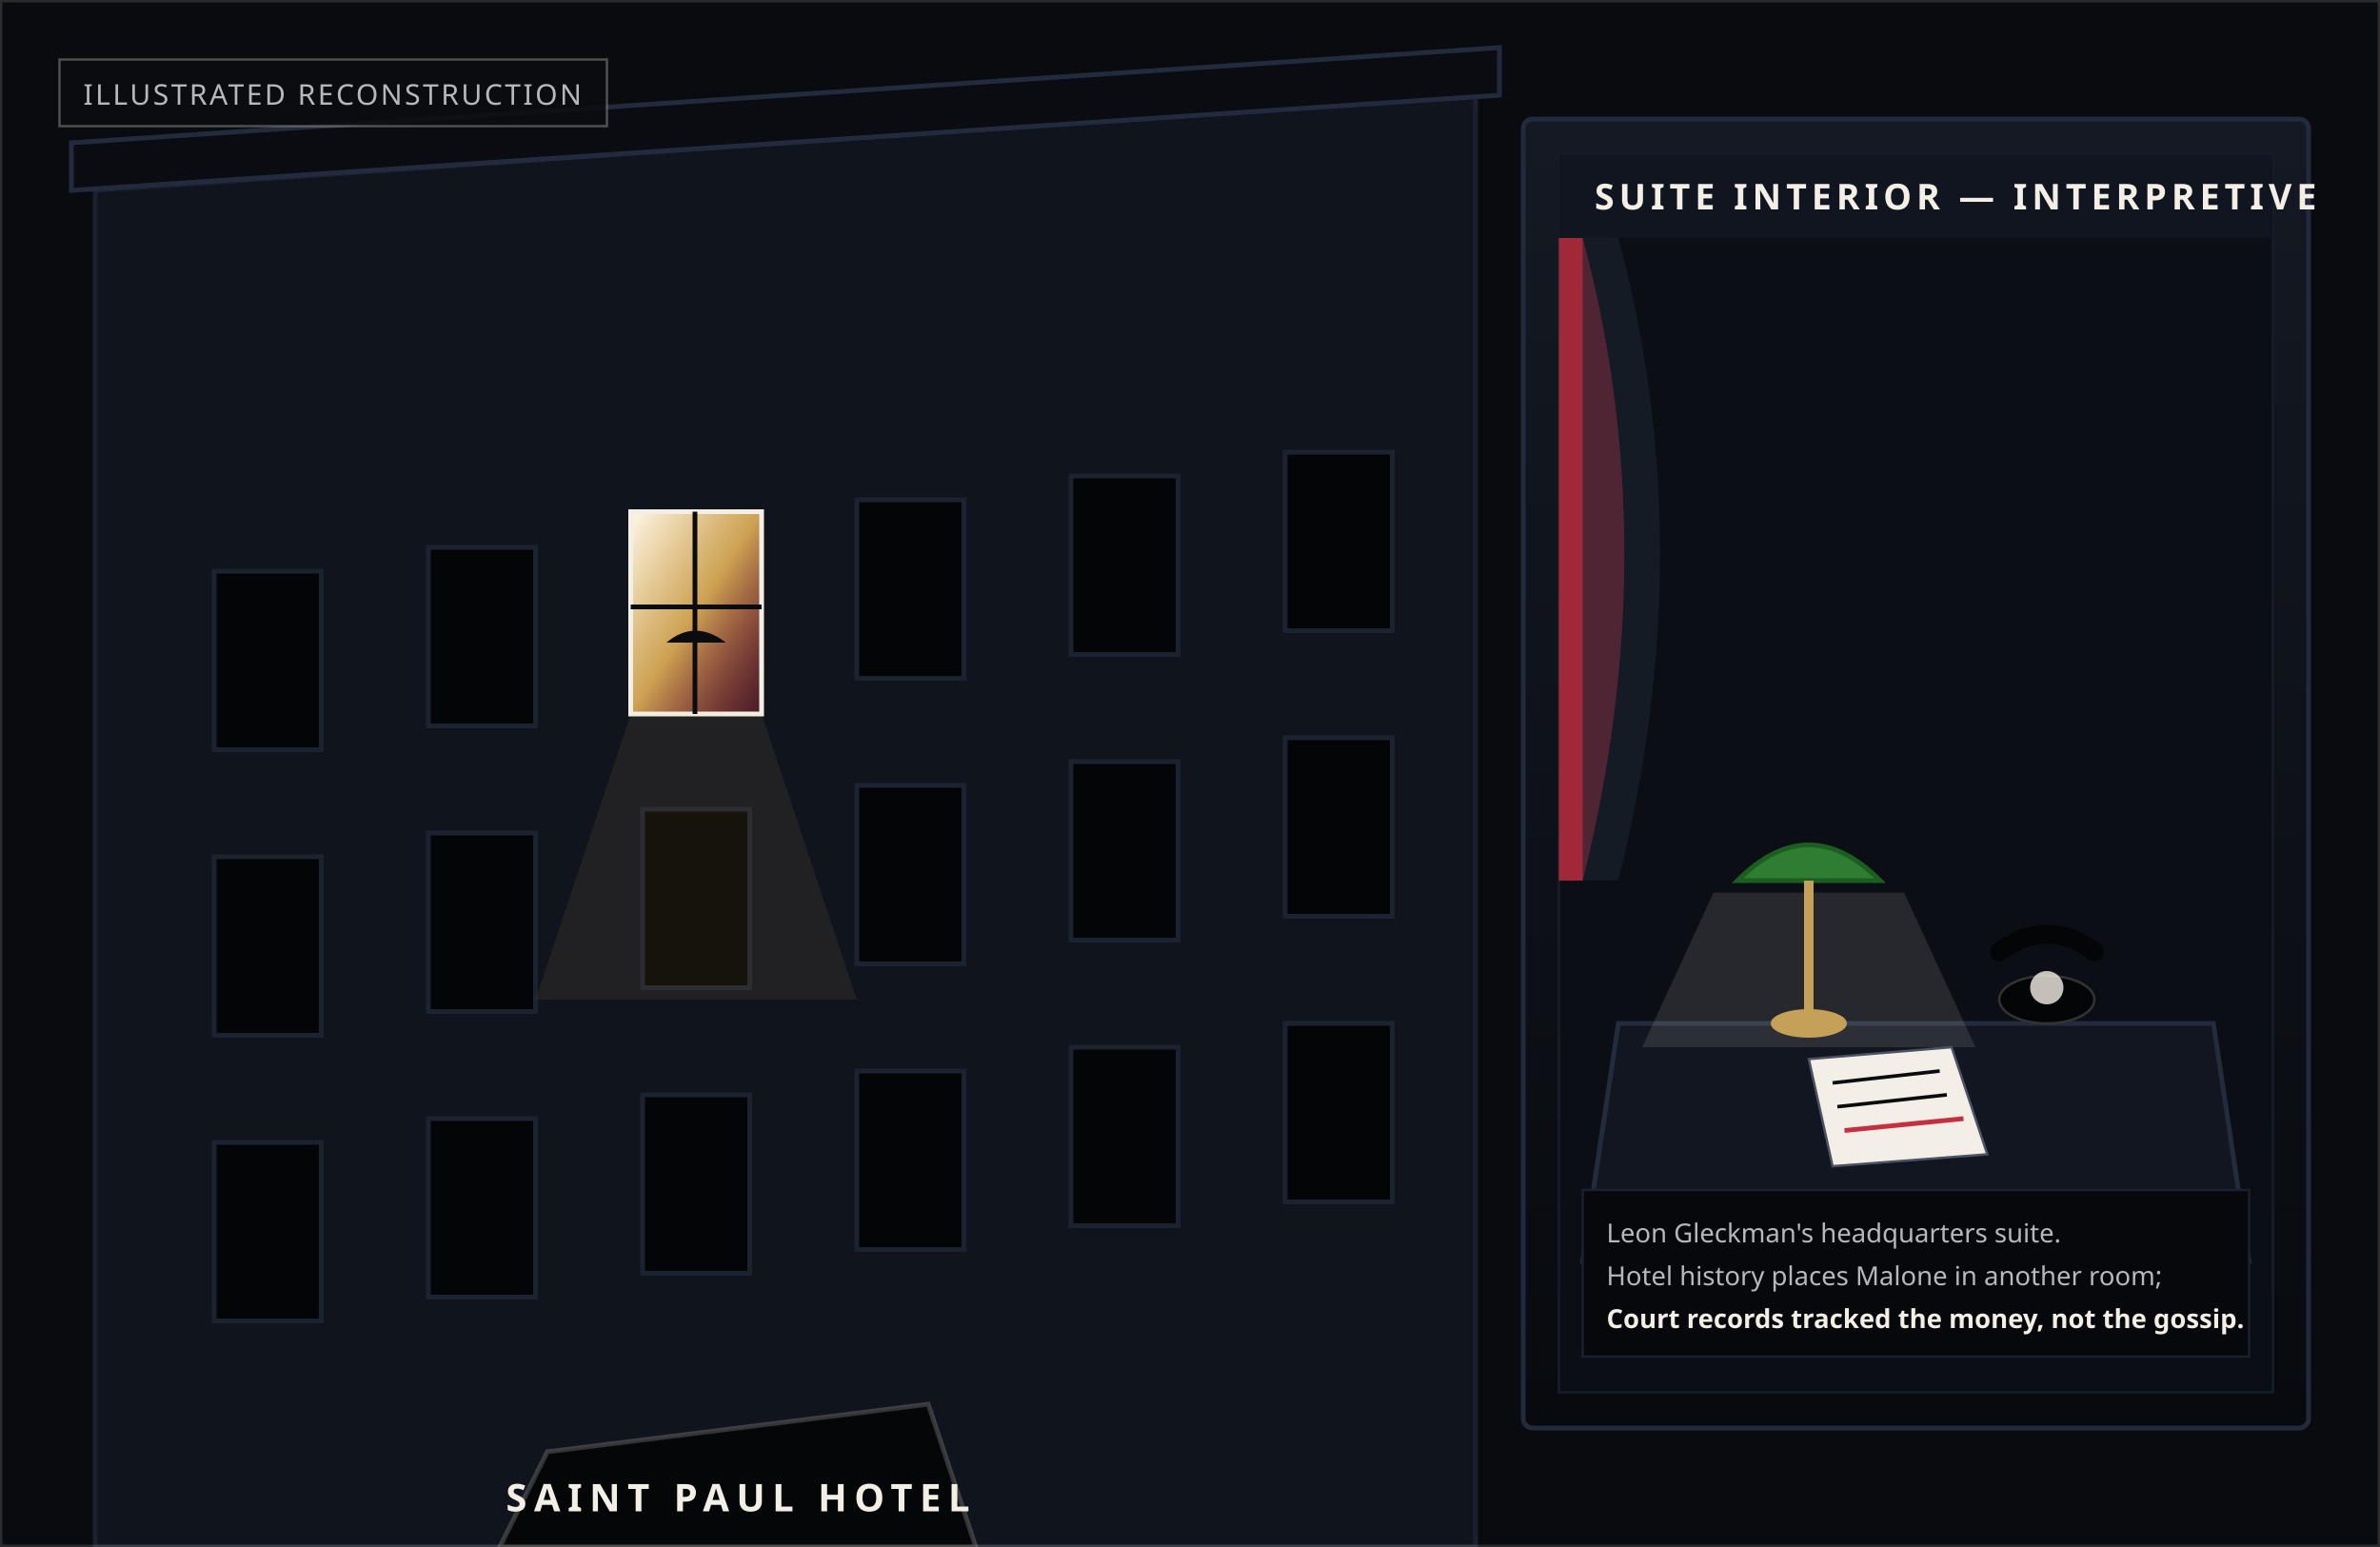
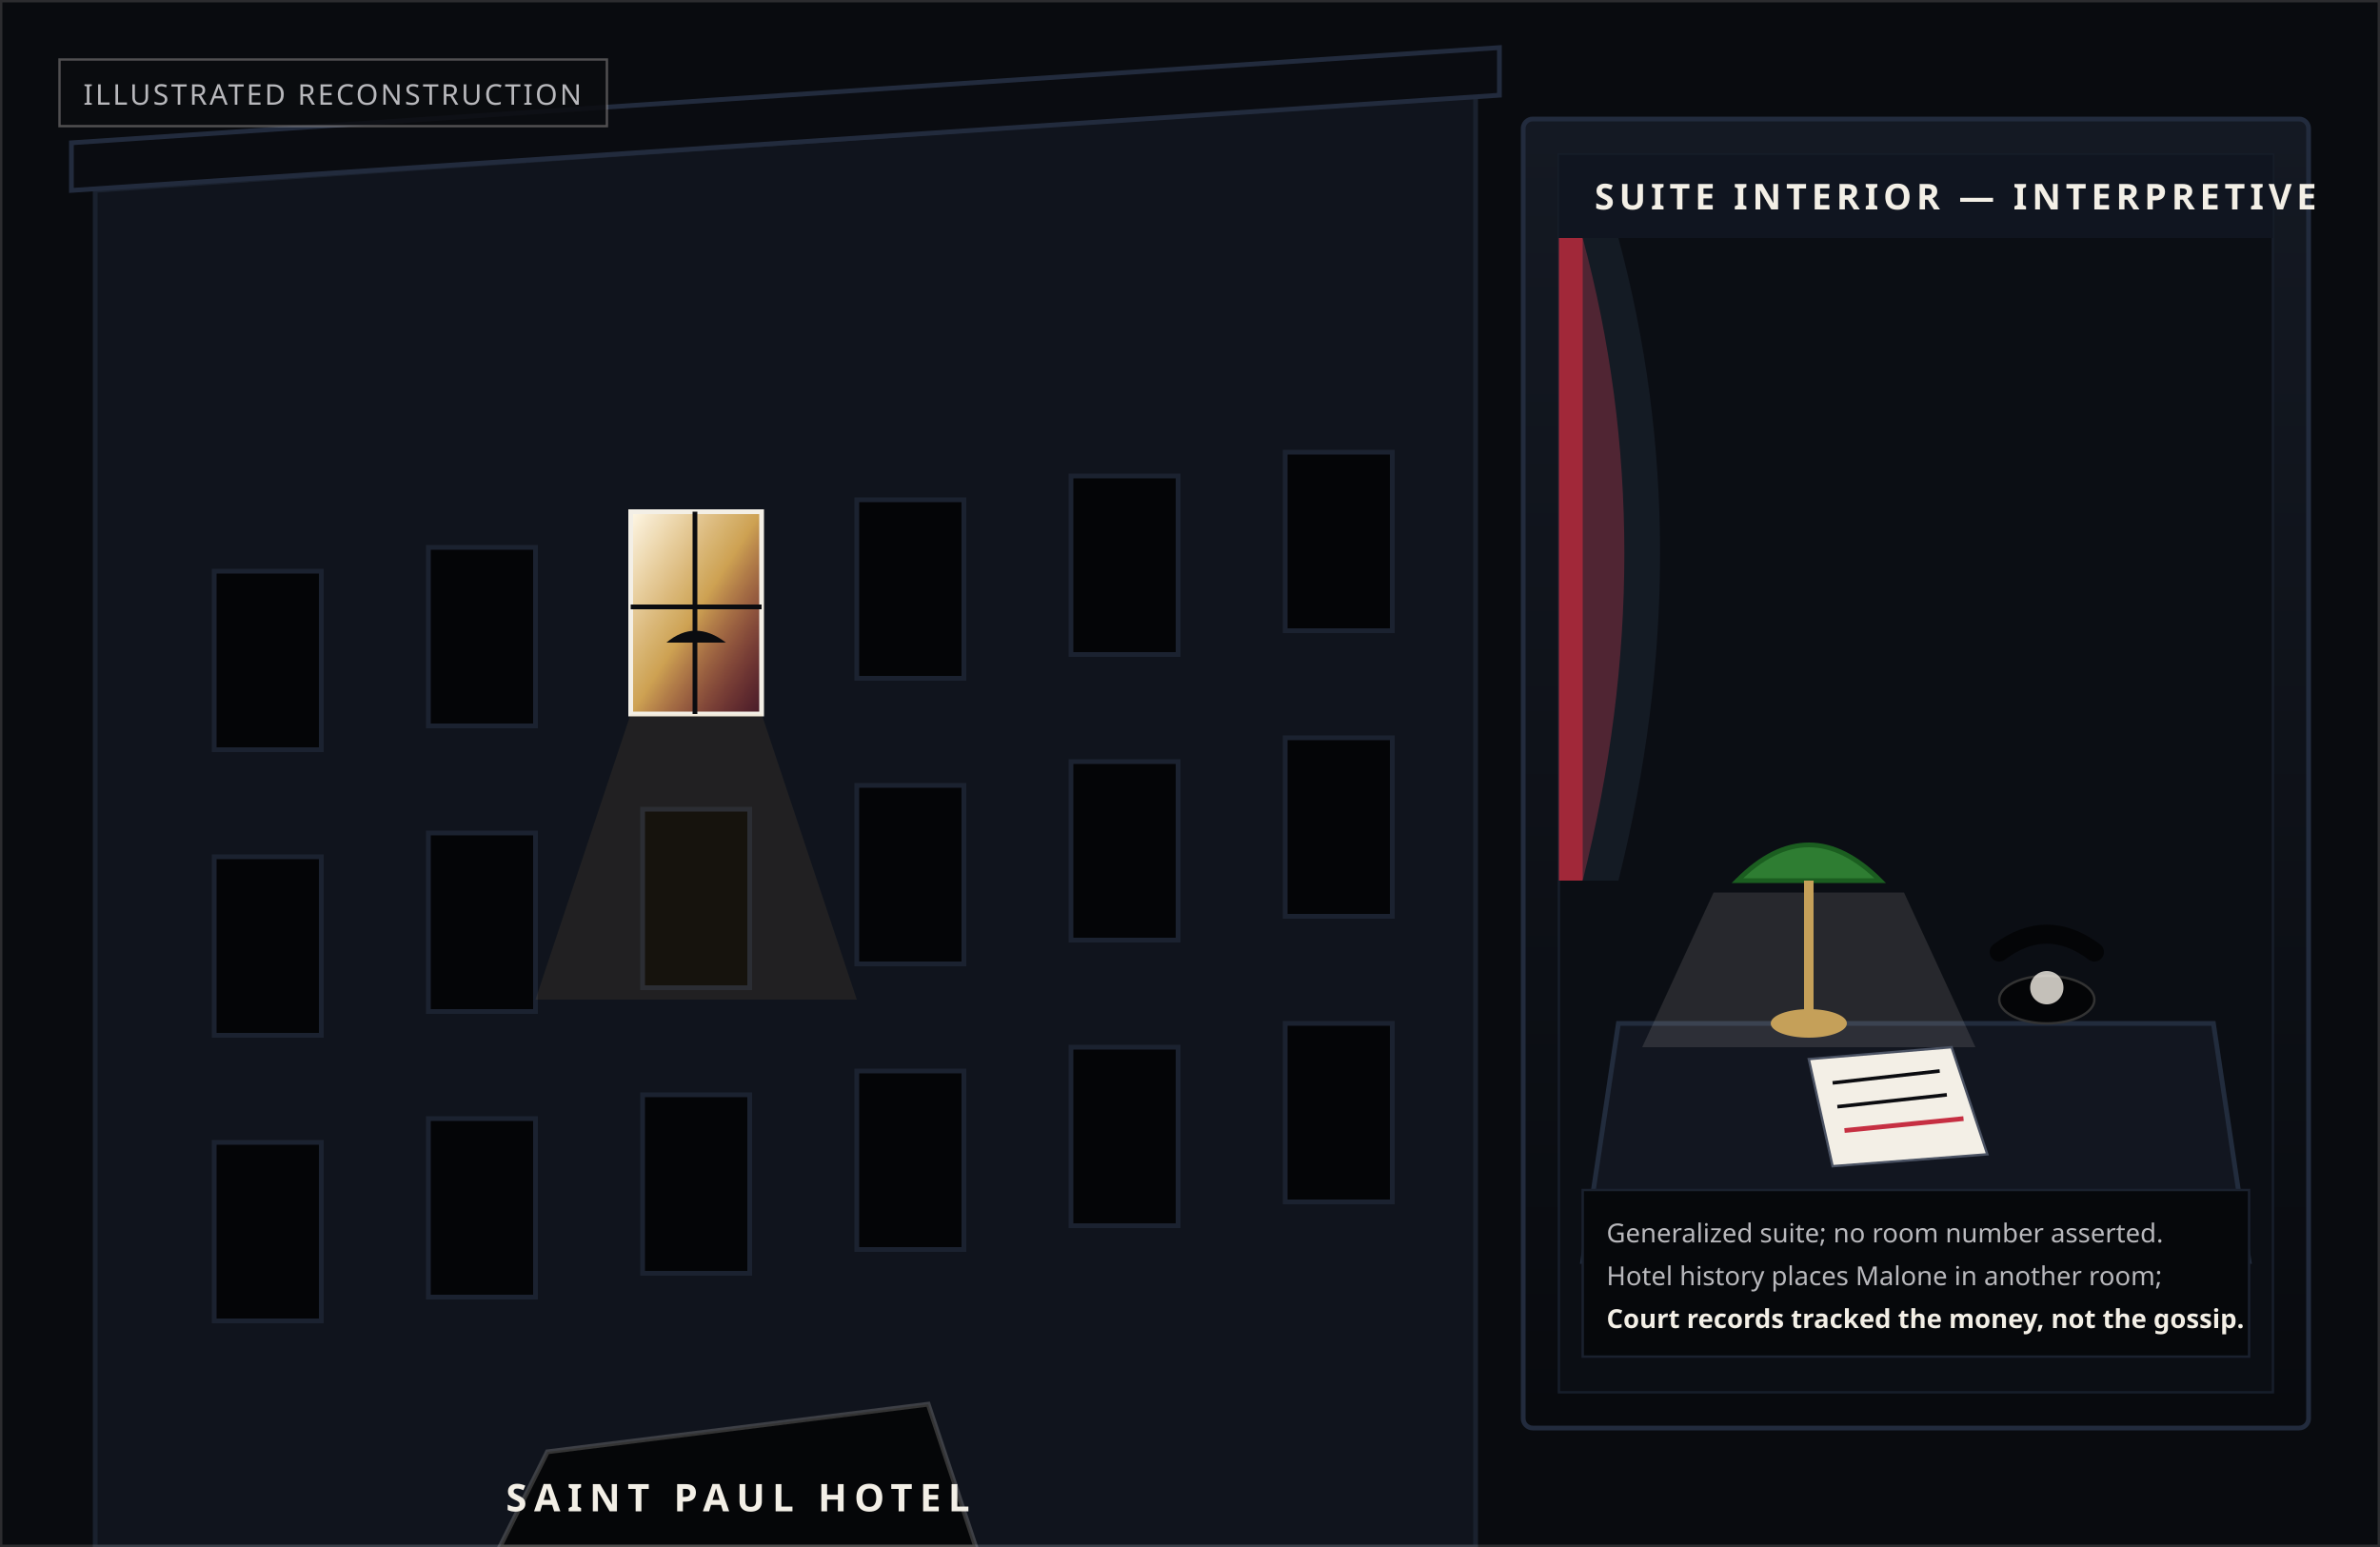
<svg xmlns="http://www.w3.org/2000/svg" viewBox="0 0 1000 650" width="100%" height="100%" role="img" aria-labelledby="scene-hotel-title scene-hotel-desc">
  <defs>
    <linearGradient id="window-glow" x1="0" y1="0" x2="1" y2="1">
      <stop offset="0%" stop-color="#FFF8E7" />
      <stop offset="50%" stop-color="#E2B158" stop-opacity="0.9" />
      <stop offset="100%" stop-color="#C62F42" stop-opacity="0.3" />
    </linearGradient>
    <linearGradient id="vignette-grad" x1="0" y1="0" x2="0" y2="1">
      <stop offset="0%" stop-color="#141923" />
      <stop offset="100%" stop-color="#080A0E" />
    </linearGradient>
  </defs>
  <rect width="1000" height="650" fill="#090B0F" />
  <g transform="translate(0, 0)">
    <polygon points="40,650 40,80 620,40 620,650" fill="#10141D" stroke="#1A212E" stroke-width="2" />
    <polygon points="30,80 630,40 630,20 30,60" fill="#0A0C11" stroke="#222B3D" stroke-width="2" />
    <rect x="90" y="480" width="45" height="75" fill="#040507" stroke="#1B2230" stroke-width="2" />
    <rect x="180" y="470" width="45" height="75" fill="#040507" stroke="#1B2230" stroke-width="2" />
    <rect x="270" y="460" width="45" height="75" fill="#040507" stroke="#1B2230" stroke-width="2" />
    <rect x="360" y="450" width="45" height="75" fill="#040507" stroke="#1B2230" stroke-width="2" />
    <rect x="450" y="440" width="45" height="75" fill="#040507" stroke="#1B2230" stroke-width="2" />
    <rect x="540" y="430" width="45" height="75" fill="#040507" stroke="#1B2230" stroke-width="2" />
    <rect x="90" y="360" width="45" height="75" fill="#040507" stroke="#1B2230" stroke-width="2" />
    <rect x="180" y="350" width="45" height="75" fill="#040507" stroke="#1B2230" stroke-width="2" />
    <rect x="270" y="340" width="45" height="75" fill="#040507" stroke="#1B2230" stroke-width="2" />
    <rect x="360" y="330" width="45" height="75" fill="#040507" stroke="#1B2230" stroke-width="2" />
    <rect x="450" y="320" width="45" height="75" fill="#040507" stroke="#1B2230" stroke-width="2" />
    <rect x="540" y="310" width="45" height="75" fill="#040507" stroke="#1B2230" stroke-width="2" />
    <rect x="90" y="240" width="45" height="75" fill="#040507" stroke="#1B2230" stroke-width="2" />
    <rect x="180" y="230" width="45" height="75" fill="#040507" stroke="#1B2230" stroke-width="2" />
    <g>
      <rect x="265" y="215" width="55" height="85" fill="url(#window-glow)" stroke="#F3EFE6" stroke-width="2" />
      <line x1="292" y1="215" x2="292" y2="300" stroke="#0B0C10" stroke-width="2" />
      <line x1="265" y1="255" x2="320" y2="255" stroke="#0B0C10" stroke-width="2" />
      <path d="M280,270 Q292,260 305,270 Z" fill="#0B0C10" />
      <polygon points="265,300 320,300 360,420 225,420" fill="#E2B158" fill-opacity="0.08" />
    </g>
    <rect x="360" y="210" width="45" height="75" fill="#040507" stroke="#1B2230" stroke-width="2" />
    <rect x="450" y="200" width="45" height="75" fill="#040507" stroke="#1B2230" stroke-width="2" />
    <rect x="540" y="190" width="45" height="75" fill="#040507" stroke="#1B2230" stroke-width="2" />
    <polygon points="230,610 390,590 410,650 210,650" fill="#050608" stroke="#F3EFE6" stroke-opacity="0.2" stroke-width="2" />
    <text x="310" y="635" fill="#F3EFE6" font-family="'Barlow Condensed', sans-serif" font-weight="600" font-size="16" letter-spacing="3" text-anchor="middle">SAINT PAUL HOTEL</text>
  </g>
  <g transform="translate(640, 50)">
    <rect width="330" height="550" fill="url(#vignette-grad)" stroke="#222B3D" stroke-width="2" rx="4" />
    <rect x="15" y="15" width="300" height="520" fill="#0B0E14" stroke="#171E2B" stroke-width="1" />
    <rect x="15" y="15" width="300" height="35" fill="#101520" />
    <text x="30" y="38" fill="#F3EFE6" font-family="'Barlow Condensed', sans-serif" font-weight="600" font-size="15" letter-spacing="2">SUITE INTERIOR — INTERPRETIVE</text>
    <path d="M25,50 Q60,180 25,320 L15,320 L15,50 Z" fill="#C62F42" fill-opacity="0.8" />
    <path d="M40,50 Q75,180 40,320 L25,320 L25,50 Z" fill="#1C2330" fill-opacity="0.6" />
    <polygon points="40,380 290,380 305,480 25,480" fill="#121620" stroke="#222C3D" stroke-width="2" />
    <path d="M90,320 Q120,290 150,320 Z" fill="#2E7D32" stroke="#1B5E20" stroke-width="2" />
    <polygon points="80,325 160,325 190,390 50,390" fill="#F3EFE6" fill-opacity="0.12" />
    <line x1="120" y1="320" x2="120" y2="380" stroke="#C5A059" stroke-width="4" />
    <ellipse cx="120" cy="380" rx="16" ry="6" fill="#C5A059" />
    <ellipse cx="220" cy="370" rx="20" ry="10" fill="#040507" stroke="#333" stroke-width="1" />
    <circle cx="220" cy="365" r="7" fill="#F3EFE6" fill-opacity="0.8" />
    <path d="M200,350 Q220,335 240,350" stroke="#040507" stroke-width="8" stroke-linecap="round" fill="none" />
    <polygon points="120,395 180,390 195,435 130,440" fill="#F3EFE6" stroke="#4A5263" stroke-width="1" />
    <line x1="130" y1="405" x2="175" y2="400" stroke="#0B0C10" stroke-width="1.5" />
    <line x1="132" y1="415" x2="178" y2="410" stroke="#0B0C10" stroke-width="1.5" />
    <line x1="135" y1="425" x2="185" y2="420" stroke="#C62F42" stroke-width="2" />
    <rect x="25" y="450" width="280" height="70" fill="#06080B" stroke="#1A212E" stroke-width="1" />
-     <text x="35" y="472" fill="#B8B8BC" font-family="'Source Sans 3', sans-serif" font-size="11">Leon Gleckman's headquarters suite.</text>
+     <text x="35" y="472" fill="#B8B8BC" font-family="'Source Sans 3', sans-serif" font-size="11">Generalized suite; no room number asserted.</text>
    <text x="35" y="490" fill="#B8B8BC" font-family="'Source Sans 3', sans-serif" font-size="11">Hotel history places Malone in another room;</text>
    <text x="35" y="508" fill="#F3EFE6" font-family="'Source Sans 3', sans-serif" font-weight="600" font-size="11">Court records tracked the money, not the gossip.</text>
  </g>
  <rect x="25" y="25" width="230" height="28" fill="#0B0C10" fill-opacity="0.85" stroke="#F3EFE6" stroke-opacity="0.3" stroke-width="1" />
  <text x="35" y="44" fill="#B8B8BC" font-family="'Source Sans 3', sans-serif" font-size="12" letter-spacing="1">ILLUSTRATED RECONSTRUCTION</text>
  <rect width="1000" height="650" fill="none" stroke="#F3EFE6" stroke-opacity="0.15" stroke-width="2" />
</svg>
